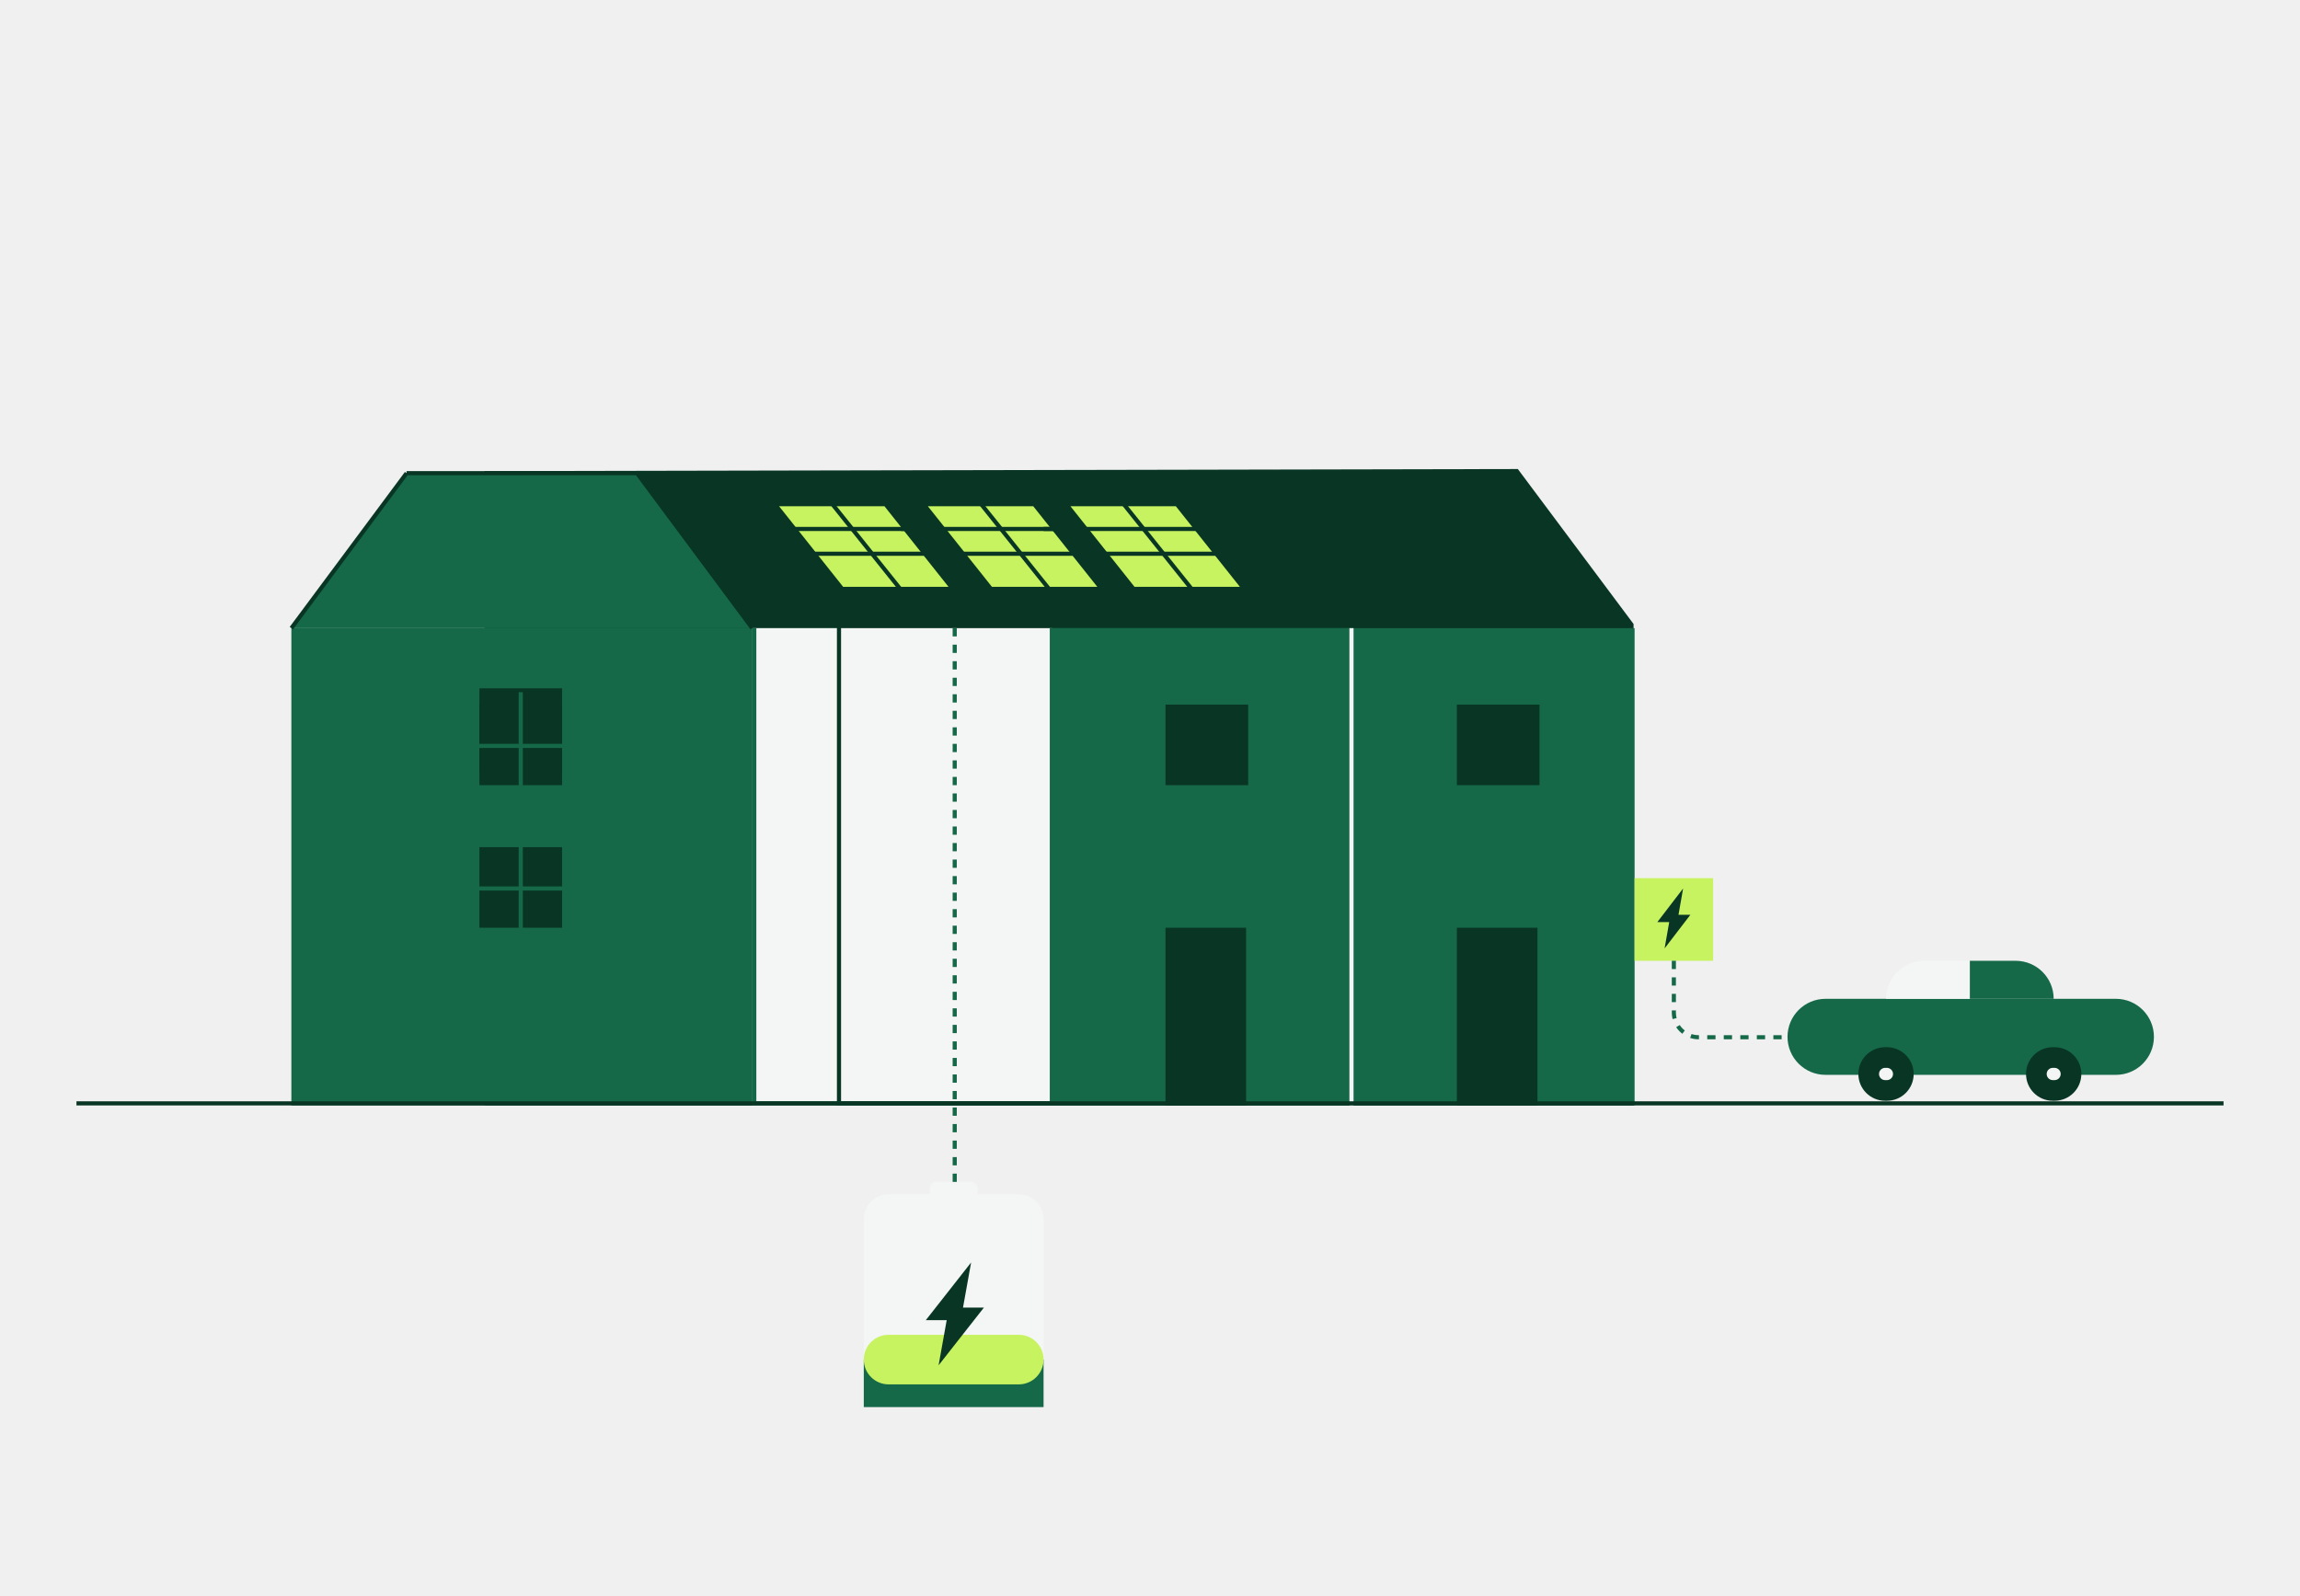
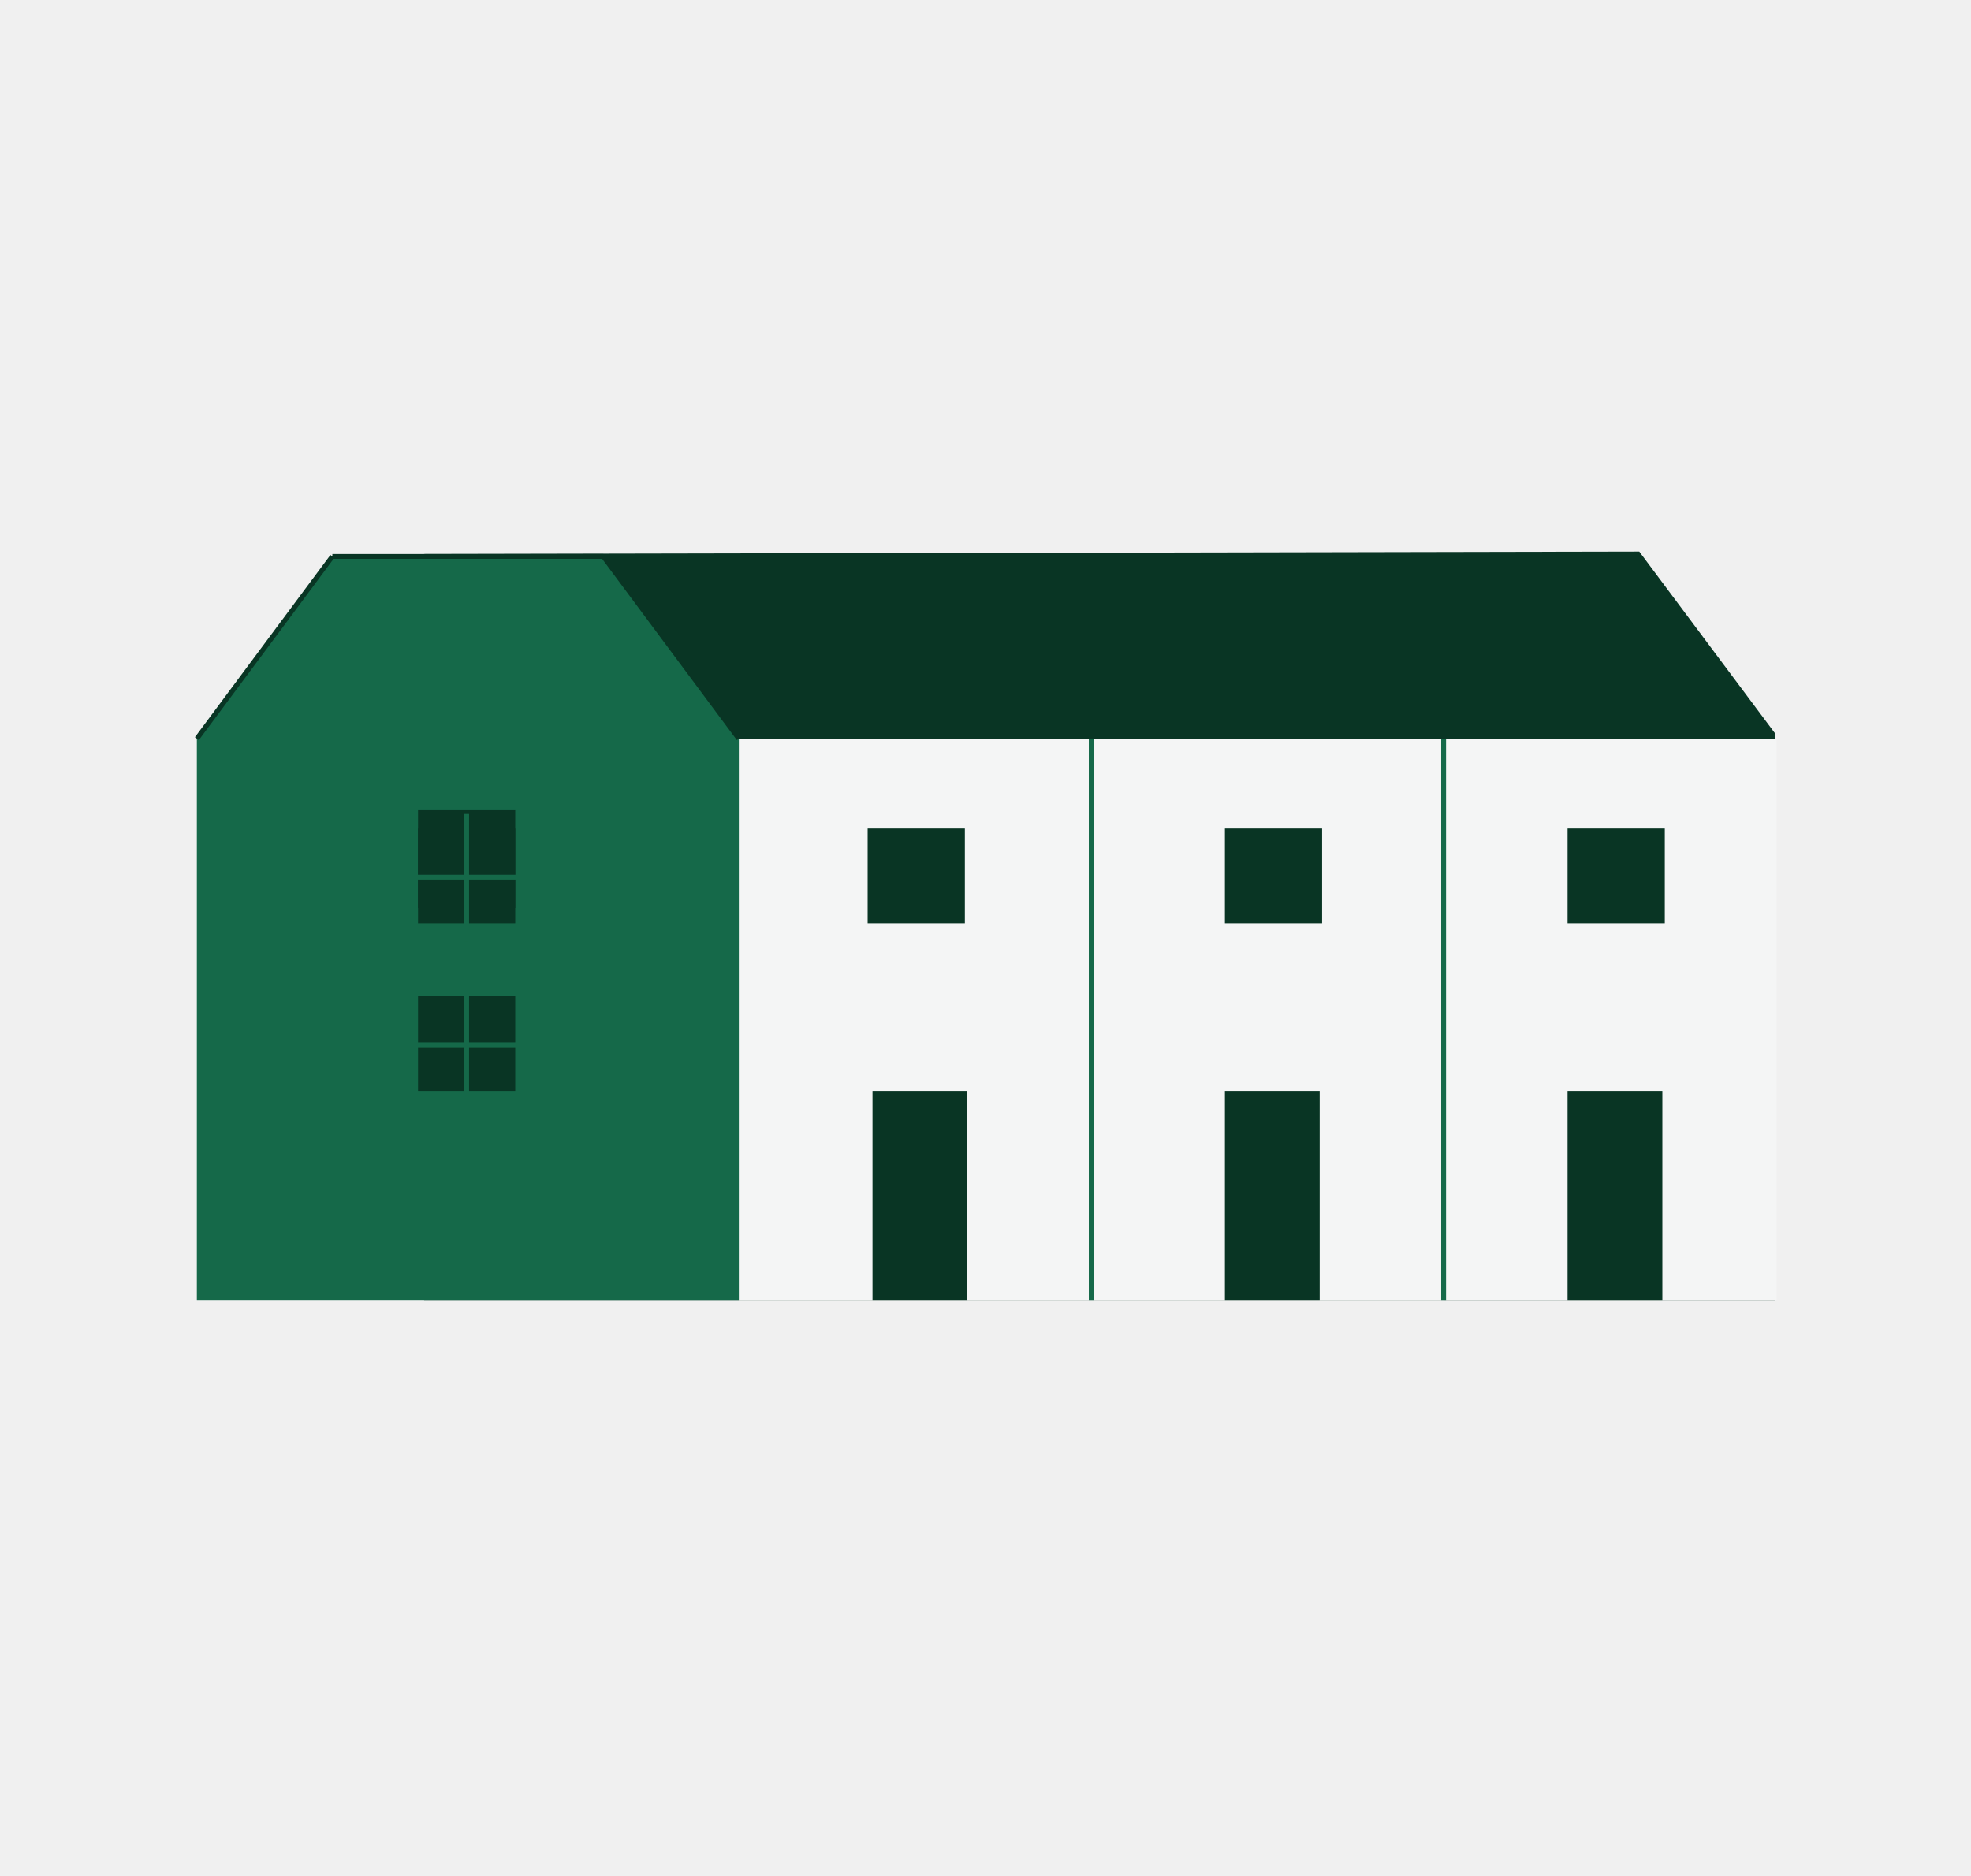
- <svg xmlns="http://www.w3.org/2000/svg" width="1113" height="772" viewBox="0 0 1113 772" fill="none">
-   <path d="M234.5 228L734.5 227L790.5 302V535H234.5L234.5 228Z" fill="#093524" />
-   <rect x="364" y="304" width="427" height="231" fill="#156949" />
-   <rect x="364" y="304" width="147" height="231" fill="#F4F5F5" />
-   <rect x="406" y="303" width="104" height="231" fill="#F4F5F5" stroke="#093524" stroke-width="2" />
-   <mask id="path-6-inside-1_9006_7318" fill="white">
-     <path d="M364 304H511V535H364V304Z" />
-   </mask>
-   <path d="M511 535V537H513V535H511ZM364 535H362V537H364V535ZM511 304H509V535H511H513V304H511ZM511 535V533H364V535V537H511V535ZM364 535H366V304H364H362V535H364Z" fill="#156949" mask="url(#path-6-inside-1_9006_7318)" />
-   <rect x="509" y="304" width="145" height="231" fill="#156949" />
-   <rect x="564" y="449" width="39" height="86" fill="#093524" />
-   <rect x="705" y="449" width="39" height="86" fill="#093524" />
-   <rect x="232" y="410" width="40" height="39" fill="#093524" />
-   <rect x="232" y="341" width="40" height="39" fill="#093524" />
-   <rect x="564" y="341" width="40" height="39" fill="#093524" />
-   <rect x="705" y="341" width="40" height="39" fill="#093524" />
-   <path d="M509 535V304" stroke="#156949" stroke-width="2" />
-   <path d="M654 535V304" stroke="#F4F5F5" stroke-width="2" />
-   <path d="M252 335V387.5" stroke="#156949" stroke-width="2" />
-   <path d="M278.5 361H226" stroke="#156949" stroke-width="2" />
-   <path d="M252 404V456.5" stroke="#156949" stroke-width="2" />
-   <path d="M278.5 430H226" stroke="#156949" stroke-width="2" />
-   <rect x="141" y="304" width="223" height="231" fill="#156949" />
-   <rect x="232" y="333.135" width="40" height="40.581" fill="#093524" />
-   <rect x="232" y="410" width="40" height="39" fill="#093524" />
-   <rect x="232" y="341" width="40" height="39" fill="#093524" />
-   <path d="M252 335V387.5" stroke="#156949" stroke-width="2" />
-   <path d="M278.5 361H226" stroke="#156949" stroke-width="2" />
-   <path d="M252 404V456.5" stroke="#156949" stroke-width="2" />
-   <path d="M278.5 430H226" stroke="#156949" stroke-width="2" />
-   <path d="M252.5 229H308.25L364 304H141L196.75 229H252.5Z" fill="#156949" />
-   <path d="M364 304L308.25 229M141 304L196.75 229M196.75 229H252.5H308.25M196.75 229H308.25" stroke="#093524" stroke-width="2" />
-   <path d="M377 245H428L459 284H408L377 245Z" fill="#C7F360" />
-   <path d="M364 256H439" stroke="#093524" stroke-width="2" />
-   <path d="M380 268H455" stroke="#093524" stroke-width="2" />
-   <path d="M402 243L440 290.5" stroke="#093524" stroke-width="2" />
-   <path d="M449 245H500L531 284H480L449 245Z" fill="#C7F360" />
-   <path d="M436 256H511" stroke="#093524" stroke-width="2" />
-   <path d="M452 268H527" stroke="#093524" stroke-width="2" />
-   <path d="M474 243L512 290.5" stroke="#093524" stroke-width="2" />
-   <path d="M518 245H569L600 284H549L518 245Z" fill="#C7F360" />
-   <path d="M505 256H580" stroke="#093524" stroke-width="2" />
-   <path d="M521 268H596" stroke="#093524" stroke-width="2" />
-   <path d="M543 243L581 290.5" stroke="#093524" stroke-width="2" />
-   <rect x="37" y="533" width="1039" height="2" fill="#093524" />
-   <rect x="418" y="590" width="87" height="91" fill="#F4F5F5" />
-   <rect x="418" y="578" width="87" height="24" rx="12" fill="#F4F5F5" />
-   <rect x="418" y="658" width="87" height="23" fill="#156949" />
-   <rect x="418" y="646" width="87" height="24" rx="12" fill="#C7F360" />
-   <rect x="450" y="575" width="23" height="12" fill="#F4F5F5" />
-   <rect x="450" y="572" width="23" height="6" rx="3" fill="#F4F5F5" />
-   <path d="M469.934 611L448 638.934H458.118L454.197 660.769L476.13 632.836H466.013L469.934 611Z" fill="#093524" />
-   <path d="M462 304V572" stroke="#156949" stroke-width="2" stroke-dasharray="4 4" />
-   <rect x="791" y="425" width="38" height="40" fill="#C7F360" />
-   <path d="M814.476 430L802 446.277H807.755L805.524 459L818 442.723H812.245L814.476 430Z" fill="#093524" />
-   <path d="M810 465V490C810 496.627 815.373 502 822 502H905" stroke="#156949" stroke-width="2" stroke-dasharray="4 4" />
-   <rect x="865" y="483.4" width="177.312" height="36.801" rx="18.4" fill="#156949" />
-   <path fill-rule="evenodd" clip-rule="evenodd" d="M953.236 465H931.072C920.91 465 912.672 473.238 912.672 483.4H953.236V465Z" fill="#F4F5F5" />
-   <path d="M993.801 483.4C993.801 473.238 985.563 465 975.4 465H953.236V483.4H993.801Z" fill="#156949" />
-   <rect x="904.289" y="511.818" width="16.764" height="15.928" rx="7.964" fill="#F4F5F5" stroke="#093524" stroke-width="10" />
-   <rect x="985.422" y="511.818" width="16.764" height="15.928" rx="7.964" fill="#F4F5F5" stroke="#093524" stroke-width="10" />
+ <svg xmlns="http://www.w3.org/2000/svg" width="811" height="772" viewBox="0 0 811 772" fill="none">
+   <path d="M174.5 228L674.5 227L730.5 302V535H174.5L174.5 228Z" fill="#093524" />
+   <rect x="304" y="304" width="427" height="231" fill="#F4F5F5" />
+   <rect x="304" y="304" width="145" height="231" fill="#F4F5F5" />
+   <rect x="449" y="304" width="145" height="231" fill="#F4F5F5" />
+   <rect x="359" y="449" width="39" height="86" fill="#093524" />
+   <rect x="504" y="449" width="39" height="86" fill="#093524" />
+   <rect x="645" y="449" width="39" height="86" fill="#093524" />
+   <rect x="172" y="410" width="40" height="39" fill="#093524" />
+   <rect x="172" y="341" width="40" height="39" fill="#093524" />
+   <rect x="357" y="341" width="40" height="39" fill="#093524" />
+   <rect x="504" y="341" width="40" height="39" fill="#093524" />
+   <rect x="645" y="341" width="40" height="39" fill="#093524" />
+   <path d="M449 535V304" stroke="#156949" stroke-width="2" />
+   <path d="M594 535V304" stroke="#156949" stroke-width="2" />
+   <path d="M192 335V387.5" stroke="#156949" stroke-width="2" />
+   <path d="M218.5 361H166" stroke="#156949" stroke-width="2" />
+   <path d="M192 404V456.5" stroke="#156949" stroke-width="2" />
+   <path d="M218.5 430H166" stroke="#156949" stroke-width="2" />
+   <rect x="81" y="304" width="223" height="231" fill="#156949" />
+   <rect x="172" y="333.135" width="40" height="40.581" fill="#093524" />
+   <rect x="172" y="410" width="40" height="39" fill="#093524" />
+   <rect x="172" y="341" width="40" height="39" fill="#093524" />
+   <path d="M192 335V387.5" stroke="#156949" stroke-width="2" />
+   <path d="M218.5 361H166" stroke="#156949" stroke-width="2" />
+   <path d="M192 404V456.5" stroke="#156949" stroke-width="2" />
+   <path d="M218.5 430H166" stroke="#156949" stroke-width="2" />
+   <path d="M192.5 229H248.25L304 304H81L136.75 229H192.5Z" fill="#156949" />
+   <path d="M304 304L248.25 229M81 304L136.75 229M136.75 229H192.5H248.25M136.75 229H248.25" stroke="#093524" stroke-width="2" />
</svg>
